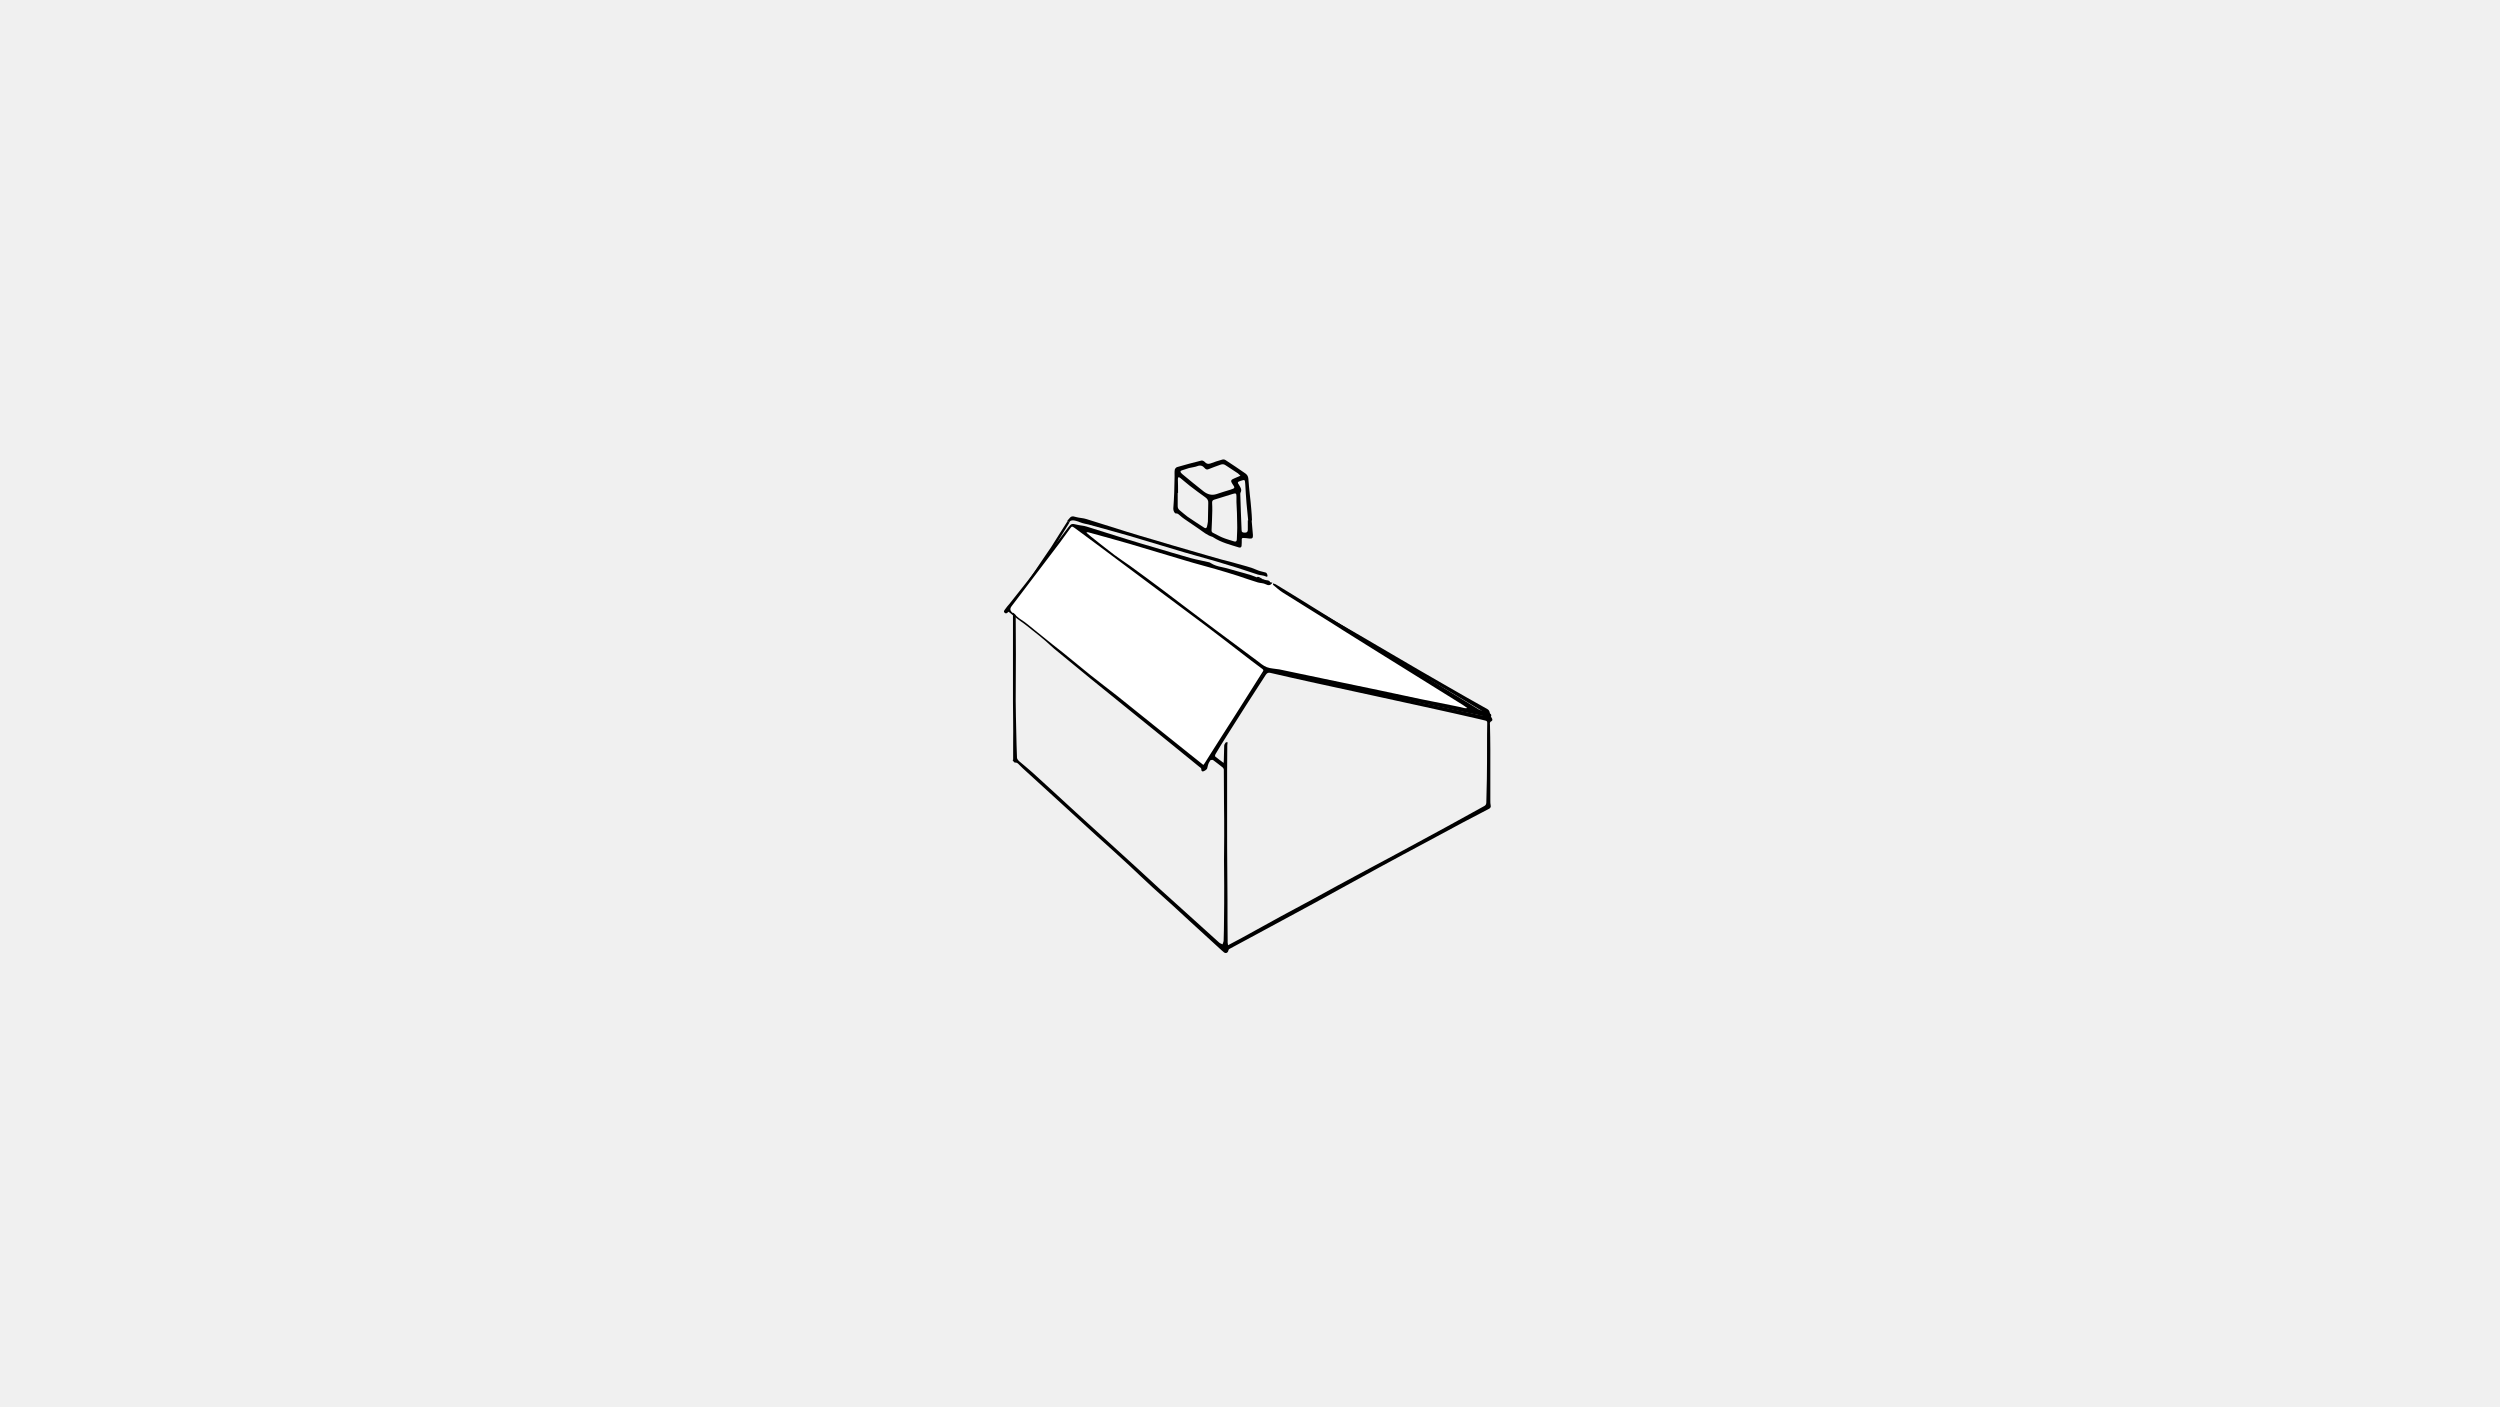
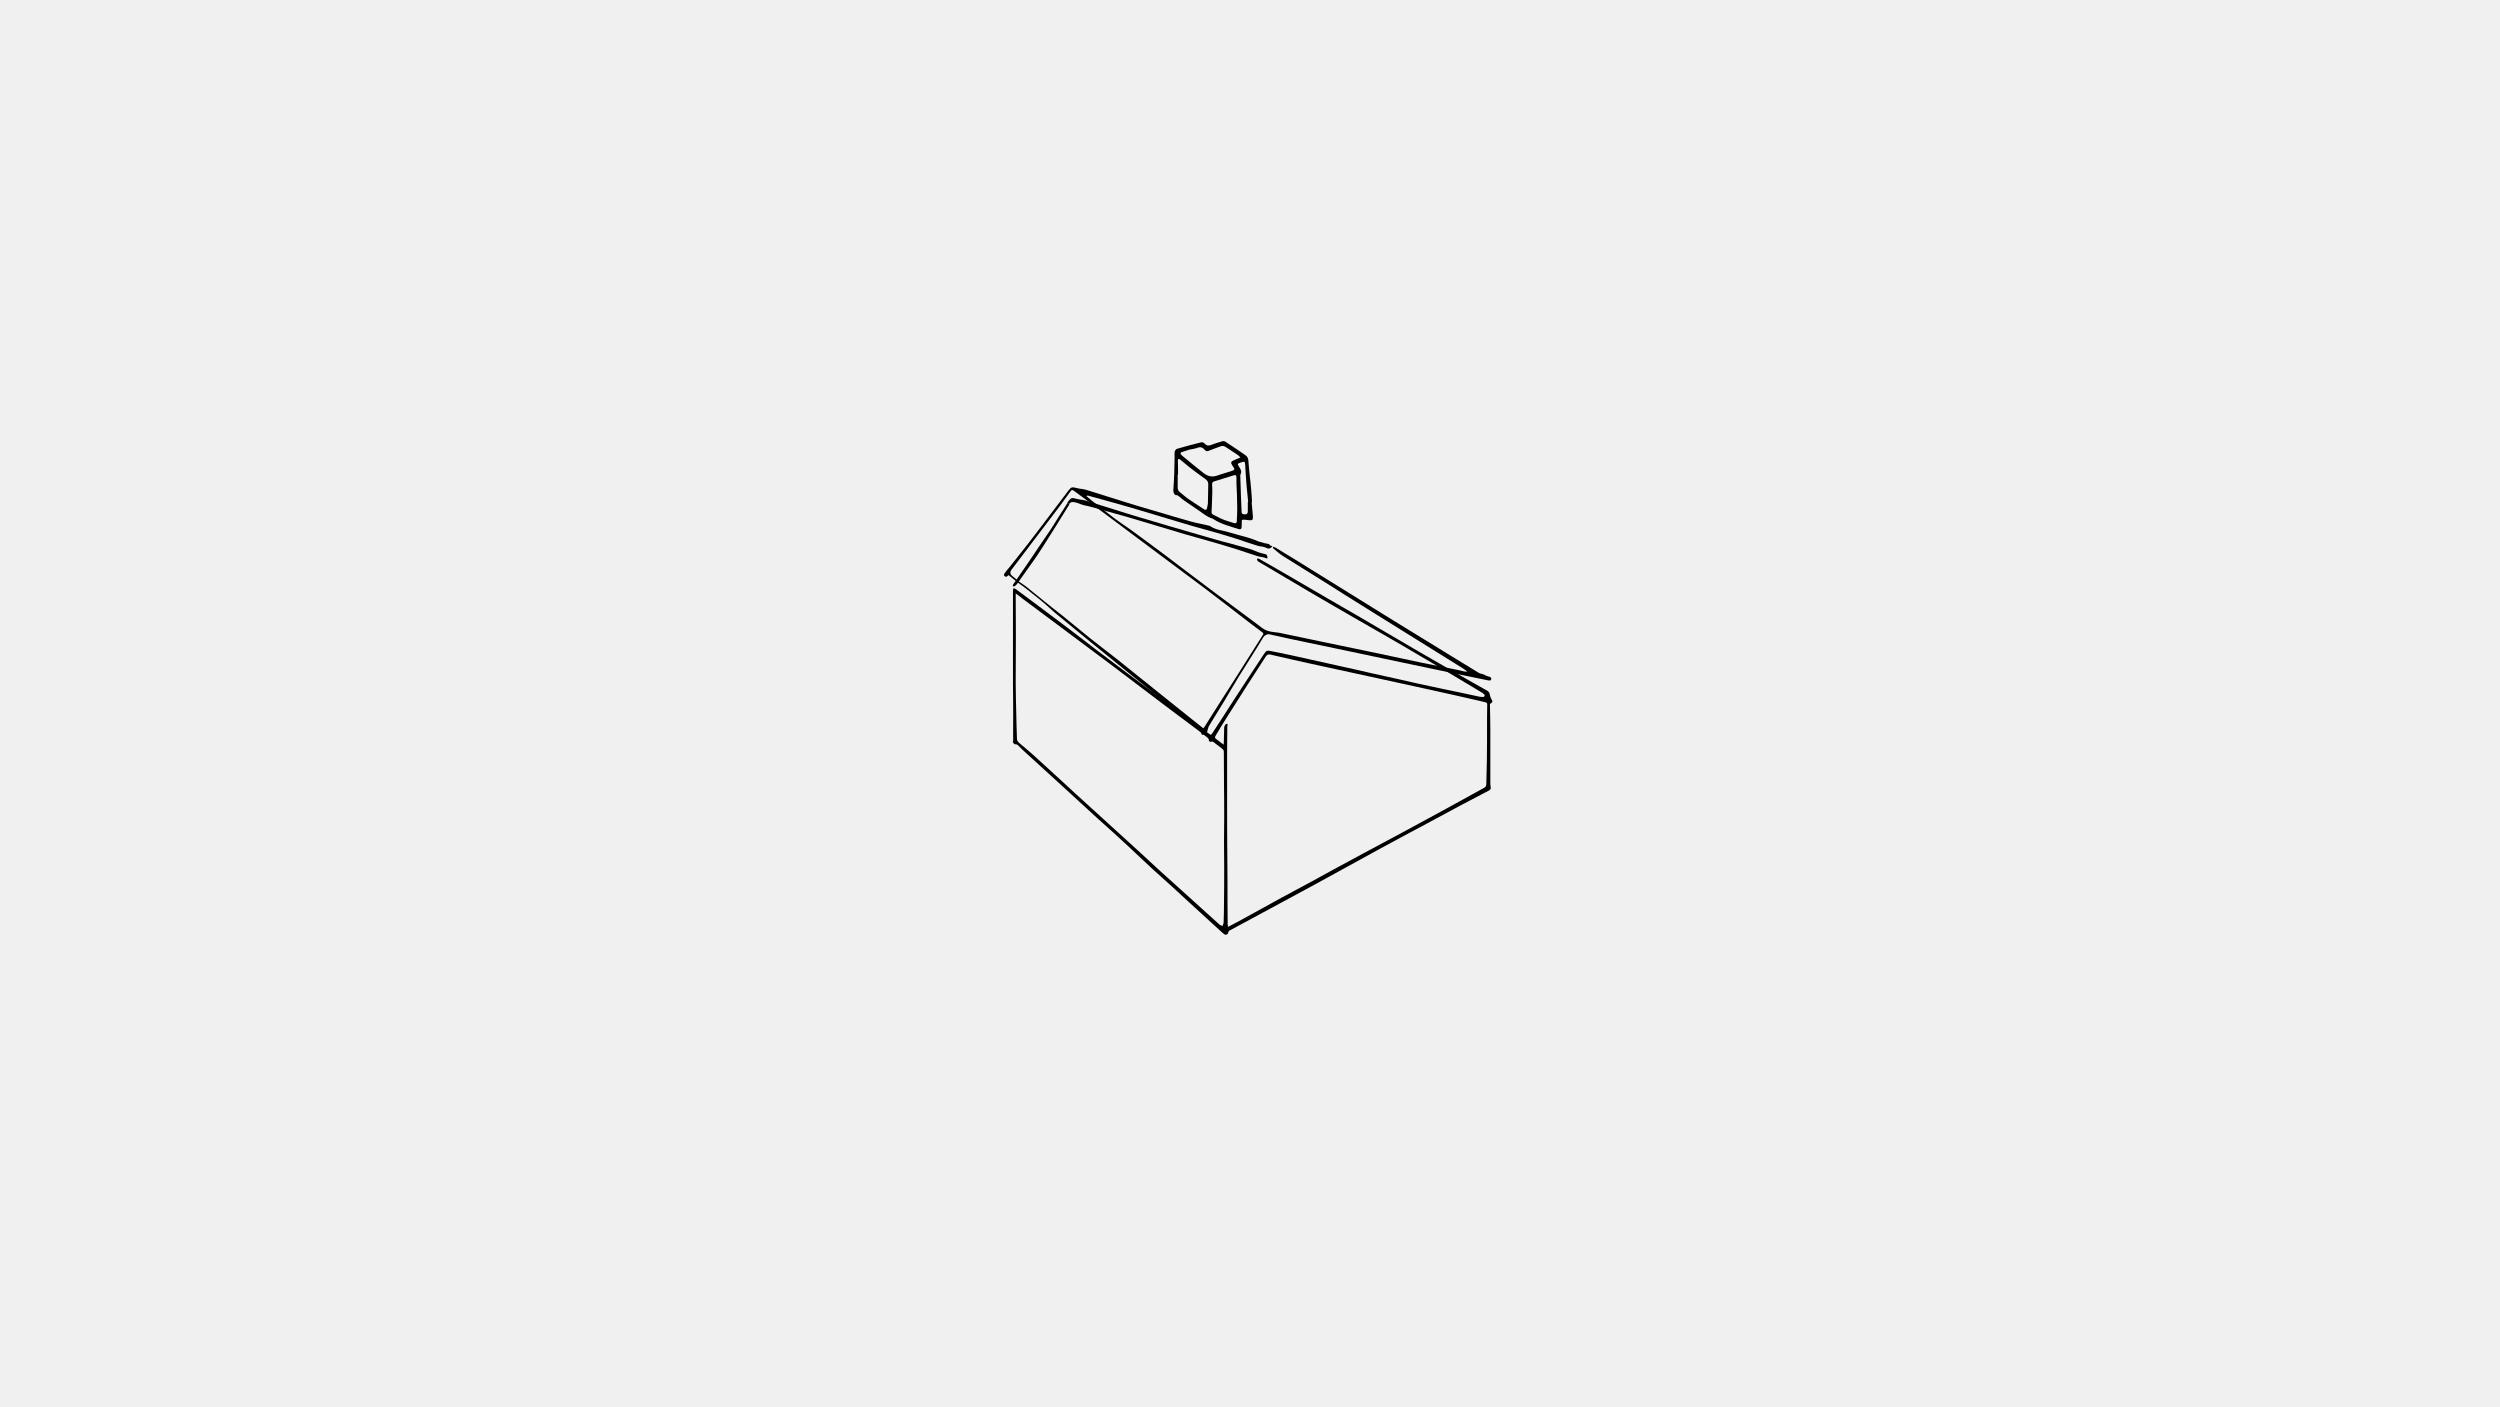
<svg xmlns="http://www.w3.org/2000/svg" version="1.1" id="Layer_1" x="0px" y="0px" viewBox="0 0 1365.8 768.2" style="enable-background:new 0 0 1365.8 768.2;" xml:space="preserve">
  <style type="text/css">
- 	.st0{fill:#FFFFFF;}
+ 	.st0{fill:none;}
</style>
  <g id="house">
-     <path d="M553.5,415c0-3.1,0-6.3,0-9.4c0-3.9,0.1-7.9,0-11.8c0-3.4-0.1-6.8-0.1-10.2c0-6.5,0-13,0-19.5c0-5.9,0-11.9,0-17.8   c0-4.6,0-9.2,0-13.8c0-0.4,0.2-0.8,0.4-1.2c0.4,0.2,0.8,0.3,1.1,0.5c3.5,2.6,7,5.2,10.5,7.8c5.9,4.4,11.8,8.8,17.6,13.2   c5.2,3.9,10.3,7.9,15.4,11.8c6,4.5,11.9,9,17.9,13.5c9.1,6.8,18.3,13.6,27.4,20.4c5.5,4.1,11.1,8.2,16.6,12.2   c1.3,0.9,1.3,1,2.2-0.4c3.9-5.9,7.7-11.9,11.5-17.8c2.8-4.3,5.6-8.5,8.3-12.7c2.4-3.7,4.9-7.4,7.3-11.1c0.6-0.9,1.2-1.9,1.9-2.7   c0.4-0.4,1.2-0.6,1.8-0.5c4.1,0.8,8.1,1.6,12.2,2.5c8.1,1.8,16.2,3.6,24.3,5.4c6.4,1.4,12.7,2.8,19.1,4.3c5,1.1,9.9,2.2,14.9,3.3   c3.7,0.8,7.3,1.7,11,2.5c7.7,1.7,15.5,3.3,23.2,4.9c3.4,0.7,6.8,1.5,10.2,2.2c0.7,0.1,1.4,0.2,2,0.2c0.3,0,0.8-0.3,0.9-0.6   c0.1-0.2-0.1-0.7-0.3-0.9c-0.3-0.3-0.7-0.6-1-0.8c-6.1-3.6-12.1-7.3-18.2-10.9c-8.6-5.1-17.1-10.1-25.7-15.1   c-7.7-4.5-15.5-8.9-23.3-13.4c-9.2-5.3-18.4-10.6-27.6-16c-8.2-4.8-16.4-9.7-24.5-14.5c-1.1-0.7-2.2-1.2-3.3-2   c-0.3-0.2-0.4-0.9-0.5-1.4c0.4,0,0.9-0.1,1.2,0.1c5,2.8,10,5.7,15,8.6c7.7,4.5,15.5,9,23.2,13.5c11.6,6.7,23.2,13.4,34.7,20.2   c9.9,5.8,19.8,11.6,29.8,17.3c7.3,4.2,14.6,8.4,22,12.5c1.5,0.9,1.2,2.3,1.7,3.5c0.2,0.5,0.4,1,0.7,1.4c0.4,0.6,0.5,1.4-0.2,1.7   c-0.9,0.4-0.9,1.1-0.8,1.9c0.1,4.5,0.2,9,0.2,13.4c0,9.4,0,18.7,0,28.1c0,0.9,0,1.8,0.2,2.7c0.2,0.8-0.2,1.3-0.8,1.7   c-4.9,2.6-9.8,5.1-14.7,7.7c-6.6,3.5-13.2,7.1-19.7,10.6c-8.4,4.5-16.9,9-25.3,13.6c-12,6.5-23.9,13.2-35.9,19.7   c-7.9,4.3-15.8,8.5-23.7,12.8c-7.5,4.1-15.1,8.1-22.6,12.2c-0.3,0.1-0.5,0.5-0.6,0.8c-0.2,1.3-1.4,1.9-2.4,1.1   c-0.9-0.7-1.7-1.5-2.6-2.3c-5.4-5-10.9-9.9-16.3-14.9c-3-2.8-6-5.6-9-8.3c-3.7-3.3-7.4-6.6-11-9.9c-4.4-4-8.7-8.2-13-12.2   c-5.7-5.3-11.5-10.5-17.3-15.7c-6.4-5.8-12.8-11.7-19.2-17.6c-6.5-5.9-13-11.9-19.5-17.8c-1.4-1.2-2.7-2.5-4-3.8   c-0.6-0.6-1.1-1.3-2.3-1.2c-0.4,0.1-0.9-0.8-1.3-1.3C553.3,415.2,553.4,415.1,553.5,415z M670.9,516.4c2.7-1.4,5.1-2.7,7.5-4   c7.2-4,14.4-7.9,21.6-11.9c5.7-3.1,11.4-6.1,17.1-9.2c9.1-5,18.2-10,27.4-14.9c7.4-4,14.8-7.9,22.2-11.9   c7.9-4.3,15.7-8.5,23.6-12.8c6.8-3.7,13.6-7.5,20.5-11.3c0.8-0.4,1.1-0.9,1.2-1.8c0.1-4.3,0.2-8.7,0.3-13   c0.1-6.1,0.1-12.2,0.1-18.3c0-4.1,0-8.2,0.1-12.4c0-0.7-0.2-1-0.9-1.2c-1.1-0.2-2.2-0.6-3.3-0.8c-9-2.1-18.1-4.1-27.1-6.1   c-9.6-2.1-19.2-4.2-28.8-6.3c-12.1-2.6-24.2-5.3-36.3-7.9c-7.4-1.6-14.7-3.3-22.1-5c-1.2-0.3-1.9,0.2-2.5,1.1   c-3.5,5.4-6.9,10.7-10.4,16.1c-3.7,5.8-7.4,11.7-11.1,17.5c-2,3.2-4.1,6.5-6,9.8c-0.2,0.3-0.3,1.1-0.1,1.2c1.4,1.2,2.9,2.2,4.6,3.5   c0-0.7,0.1-1.1,0.1-1.5c0.1-2.6,0.1-5.2,0.2-7.8c0-0.6,0.3-1.2,0.7-1.7c0.2-0.3,0.7-0.3,1.1-0.4c0,0.3,0,0.6,0,1   c0,0.2-0.1,0.4-0.1,0.6c0,4.7-0.1,9.4-0.1,14.1c0,9.8,0,19.6,0,29.4c0,8.4,0,16.8,0.1,25.2c0,5.2,0.1,10.4,0.1,15.6   c0,7.6,0,15.3,0.1,22.9C670.6,514.7,670.8,515.4,670.9,516.4z M554.9,334.2c0,0.6,0,0.9,0,1.2c0,7.4,0.1,14.8,0.1,22.2   c0,8.4-0.1,16.9-0.1,25.3c0,5.6,0.2,11.1,0.3,16.7c0.1,4.8,0.2,9.5,0.4,14.3c0,0.6,0.5,1.3,1,1.8c2.4,2.1,5,4.1,7.4,6.3   c8,7.2,15.8,14.5,23.8,21.8c11.2,10.2,22.4,20.4,33.6,30.6c4.3,3.9,8.5,7.9,12.8,11.8c3.7,3.4,7.4,6.7,11.1,10   c6.9,6.3,13.8,12.5,20.7,18.7c0.5,0.5,1.3,0.7,1.9,1c0.2-0.7,0.6-1.4,0.6-2.1c0.1-3.6,0.2-7.3,0.2-10.9c0.1-6.3,0.1-12.6,0.1-18.9   c0-4.6-0.1-9.3-0.1-13.9c0-4.4,0.1-8.8,0.1-13.2c0-5.9,0-11.7-0.1-17.6c0-6.3-0.1-12.5-0.1-18.8c0-0.4-0.3-0.9-0.6-1.2   c-1.7-1.4-3.5-2.7-5.2-4c-0.2-0.2-0.7-0.2-1-0.1c-0.8,0.2-1.3,0-1.4-1c0-0.4-0.3-0.8-0.6-1.1c-1.9-1.5-3.9-3.1-5.9-4.6   c-6.4-4.8-12.8-9.5-19.1-14.3c-9-6.8-17.9-13.6-26.8-20.3c-7.6-5.7-15.2-11.4-22.9-17.1c-8.8-6.6-17.6-13.2-26.4-19.7   C557.5,336.1,556.3,335.2,554.9,334.2z" />
+     <path d="M553.5,405c0-3.1,0-6.3,0-9.4c0-3.9,0.1-7.9,0-11.8c0-3.4-0.1-6.8-0.1-10.2c0-6.5,0-13,0-19.5c0-5.9,0-11.9,0-17.8   c0-4.6,0-9.2,0-13.8c0-0.4,0.2-0.8,0.4-1.2c0.4,0.2,0.8,0.3,1.1,0.5c3.5,2.6,7,5.2,10.5,7.8c5.9,4.4,11.8,8.8,17.6,13.2   c5.2,3.9,10.3,7.9,15.4,11.8c6,4.5,11.9,9,17.9,13.5c9.1,6.8,18.3,13.6,27.4,20.4c5.5,4.1,11.1,8.2,16.6,12.2   c1.3,0.9,1.3,1,2.2-0.4c3.9-5.9,7.7-11.9,11.5-17.8c2.8-4.3,5.6-8.5,8.3-12.7c2.4-3.7,4.9-7.4,7.3-11.1c0.6-0.9,1.2-1.9,1.9-2.7   c0.4-0.4,1.2-0.6,1.8-0.5c4.1,0.8,8.1,1.6,12.2,2.5c8.1,1.8,16.2,3.6,24.3,5.4c6.4,1.4,12.7,2.8,19.1,4.3c5,1.1,9.9,2.2,14.9,3.3   c3.7,0.8,7.3,1.7,11,2.5c7.7,1.7,15.5,3.3,23.2,4.9c3.4,0.7,6.8,1.5,10.2,2.2c0.7,0.1,1.4,0.2,2,0.2c0.3,0,0.8-0.3,0.9-0.6   c0.1-0.2-0.1-0.7-0.3-0.9c-0.3-0.3-0.7-0.6-1-0.8c-6.1-3.6-12.1-7.3-18.2-10.9c-8.6-5.1-17.1-10.1-25.7-15.1   c-7.7-4.5-15.5-8.9-23.3-13.4c-9.2-5.3-18.4-10.6-27.6-16c-8.2-4.8-16.4-9.7-24.5-14.5c-1.1-0.7-2.2-1.2-3.3-2   c-0.3-0.2-0.4-0.9-0.5-1.4c0.4,0,0.9-0.1,1.2,0.1c5,2.8,10,5.7,15,8.6c7.7,4.5,15.5,9,23.2,13.5c11.6,6.7,23.2,13.4,34.7,20.2   c9.9,5.8,19.8,11.6,29.8,17.3c7.3,4.2,14.6,8.4,22,12.5c1.5,0.9,1.2,2.3,1.7,3.5c0.2,0.5,0.4,1,0.7,1.4c0.4,0.6,0.5,1.4-0.2,1.7   c-0.9,0.4-0.9,1.1-0.8,1.9c0.1,4.5,0.2,9,0.2,13.4c0,9.4,0,18.7,0,28.1c0,0.9,0,1.8,0.2,2.7c0.2,0.8-0.2,1.3-0.8,1.7   c-4.9,2.6-9.8,5.1-14.7,7.7c-6.6,3.5-13.2,7.1-19.7,10.6c-8.4,4.5-16.9,9-25.3,13.6c-12,6.5-23.9,13.2-35.9,19.7   c-7.9,4.3-15.8,8.5-23.7,12.8c-7.5,4.1-15.1,8.1-22.6,12.2c-0.3,0.1-0.5,0.5-0.6,0.8c-0.2,1.3-1.4,1.9-2.4,1.1   c-0.9-0.7-1.7-1.5-2.6-2.3c-5.4-5-10.9-9.9-16.3-14.9c-3-2.8-6-5.6-9-8.3c-3.7-3.3-7.4-6.6-11-9.9c-4.4-4-8.7-8.2-13-12.2   c-5.7-5.3-11.5-10.5-17.3-15.7c-6.4-5.8-12.8-11.7-19.2-17.6c-6.5-5.9-13-11.9-19.5-17.8c-1.4-1.2-2.7-2.5-4-3.8   c-0.6-0.6-1.1-1.3-2.3-1.2c-0.4,0.1-0.9-0.8-1.3-1.3C553.3,405.2,553.4,405.1,553.5,405z M670.9,506.4c2.7-1.4,5.1-2.7,7.5-4   c7.2-4,14.4-7.9,21.6-11.9c5.7-3.1,11.4-6.1,17.1-9.2c9.1-5,18.2-10,27.4-14.9c7.4-4,14.8-7.9,22.2-11.9   c7.9-4.3,15.7-8.5,23.6-12.8c6.8-3.7,13.6-7.5,20.5-11.3c0.8-0.4,1.1-0.9,1.2-1.8c0.1-4.3,0.2-8.7,0.3-13   c0.1-6.1,0.1-12.2,0.1-18.3c0-4.1,0-8.2,0.1-12.4c0-0.7-0.2-1-0.9-1.2c-1.1-0.2-2.2-0.6-3.3-0.8c-9-2.1-18.1-4.1-27.1-6.1   c-9.6-2.1-19.2-4.2-28.8-6.3c-12.1-2.6-24.2-5.3-36.3-7.9c-7.4-1.6-14.7-3.3-22.1-5c-1.2-0.3-1.9,0.2-2.5,1.1   c-3.5,5.4-6.9,10.7-10.4,16.1c-3.7,5.8-7.4,11.7-11.1,17.5c-2,3.2-4.1,6.5-6,9.8c-0.2,0.3-0.3,1.1-0.1,1.2c1.4,1.2,2.9,2.2,4.6,3.5   c0-0.7,0.1-1.1,0.1-1.5c0.1-2.6,0.1-5.2,0.2-7.8c0-0.6,0.3-1.2,0.7-1.7c0.2-0.3,0.7-0.3,1.1-0.4c0,0.3,0,0.6,0,1   c0,0.2-0.1,0.4-0.1,0.6c0,4.7-0.1,9.4-0.1,14.1c0,9.8,0,19.6,0,29.4c0,8.4,0,16.8,0.1,25.2c0,5.2,0.1,10.4,0.1,15.6   c0,7.6,0,15.3,0.1,22.9C670.6,504.7,670.8,505.4,670.9,506.4z M554.9,324.2c0,0.6,0,0.9,0,1.2c0,7.4,0.1,14.8,0.1,22.2   c0,8.4-0.1,16.9-0.1,25.3c0,5.6,0.2,11.1,0.3,16.7c0.1,4.8,0.2,9.5,0.4,14.3c0,0.6,0.5,1.3,1,1.8c2.4,2.1,5,4.1,7.4,6.3   c8,7.2,15.8,14.5,23.8,21.8c11.2,10.2,22.4,20.4,33.6,30.6c4.3,3.9,8.5,7.9,12.8,11.8c3.7,3.4,7.4,6.7,11.1,10   c6.9,6.3,13.8,12.5,20.7,18.7c0.5,0.5,1.3,0.7,1.9,1c0.2-0.7,0.6-1.4,0.6-2.1c0.1-3.6,0.2-7.3,0.2-10.9c0.1-6.3,0.1-12.6,0.1-18.9   c0-4.6-0.1-9.3-0.1-13.9c0-4.4,0.1-8.8,0.1-13.2c0-5.9,0-11.7-0.1-17.6c0-6.3-0.1-12.5-0.1-18.8c0-0.4-0.3-0.9-0.6-1.2   c-1.7-1.4-3.5-2.7-5.2-4c-0.2-0.2-0.7-0.2-1-0.1c-0.8,0.2-1.3,0-1.4-1c0-0.4-0.3-0.8-0.6-1.1c-1.9-1.5-3.9-3.1-5.9-4.6   c-6.4-4.8-12.8-9.5-19.1-14.3c-9-6.8-17.9-13.6-26.8-20.3c-7.6-5.7-15.2-11.4-22.9-17.1c-8.8-6.6-17.6-13.2-26.4-19.7   C557.5,326.1,556.3,325.2,554.9,324.2z" />
    <g>
-       <path d="M574.2,299c-3.2,4.7-6.4,9.3-9.5,14c-2.5,3.7-5,7.4-7.6,11.1c-1.2,1.7-2.4,3.5-3.6,5.2c-0.2,0.3-0.1,0.6-0.2,1    c0.4,0,0.8,0.1,1.1-0.1c0.4-0.3,0.8-0.6,1.1-1c3.3-4.6,6.5-9.2,9.8-13.8c4.2-5.9,18.9-29.8,18.9-29.8l-0.9-1    C582.5,285.7,574.9,298,574.2,299z" />
-       <path d="M691.5,312.8c-1.3-0.4-2.7-0.6-4-1.1c-1.3-0.4-2.5-1.1-3.8-1.5c-2.6-0.8-5.1-1.5-7.7-2.2c-2.8-0.8-5.7-1.6-8.6-2.3    c-2.1-0.5-13.7-4-17-4.9c-6.7-1.9-13.4-3.9-20.1-5.9c-4.8-1.4-9.6-2.8-14.4-4.3c-7.4-2.3-14.8-4.7-22.3-7    c-1.8-0.6-3.8-0.6-5.6-1.1c-2.4-0.7-2.8-0.6-4.4,1.4c-0.2,0.2-0.3,0.4-0.5,0.6c0.2,0.2,0.5,0.4,0.9,0.9c0,0,0,0.1,0.1,0.1    c0.1-0.2,0.3-0.4,0.4-0.6c1.1-1.5,5,0.2,5.5,0.4c1.3,0.6,4.4,1.2,4.5,1.2c7.5,2.1,15.1,4.1,22.6,6.3c10.2,3,20.3,6.1,30.4,9.1    c5.5,1.6,11.1,3.1,16.6,4.7c4.1,1.2,8.1,2.4,12.2,3.7c3.7,1.2,7.3,2.4,10.9,3.6c1.4,0.4,3,0.4,4.3,1    C693.1,315.9,692.4,313,691.5,312.8z" />
+       <path d="M574.2,289c-3.2,4.7-6.4,9.3-9.5,14c-2.5,3.7-5,7.4-7.6,11.1c-1.2,1.7-2.4,3.5-3.6,5.2c-0.2,0.3-0.1,0.6-0.2,1    c0.4,0,0.8,0.1,1.1-0.1c0.4-0.3,0.8-0.6,1.1-1c3.3-4.6,6.5-9.2,9.8-13.8c4.2-5.9,18.9-29.8,18.9-29.8l-0.9-1    C582.5,275.7,574.9,288,574.2,289z" />
+       <path d="M691.5,302.8c-1.3-0.4-2.7-0.6-4-1.1c-1.3-0.4-2.5-1.1-3.8-1.5c-2.6-0.8-5.1-1.5-7.7-2.2c-2.8-0.8-5.7-1.6-8.6-2.3    c-2.1-0.5-13.7-4-17-4.9c-6.7-1.9-13.4-3.9-20.1-5.9c-4.8-1.4-9.6-2.8-14.4-4.3c-7.4-2.3-14.8-4.7-22.3-7    c-1.8-0.6-3.8-0.6-5.6-1.1c-2.4-0.7-2.8-0.6-4.4,1.4c-0.2,0.2-0.3,0.4-0.5,0.6c0.2,0.2,0.5,0.4,0.9,0.9c0,0,0,0.1,0.1,0.1    c0.1-0.2,0.3-0.4,0.4-0.6c1.1-1.5,5,0.2,5.5,0.4c1.3,0.6,4.4,1.2,4.5,1.2c7.5,2.1,15.1,4.1,22.6,6.3c10.2,3,20.3,6.1,30.4,9.1    c5.5,1.6,11.1,3.1,16.6,4.7c4.1,1.2,8.1,2.4,12.2,3.7c3.7,1.2,7.3,2.4,10.9,3.6c1.4,0.4,3,0.4,4.3,1    C693.1,305.9,692.4,303,691.5,302.8z" />
    </g>
  </g>
  <g id="roof">
-     <path class="st0" d="M799.7,387.1c-0.3,0-0.6,0-1-0.1c-0.7-0.2-1.4-0.3-2.1-0.5c-0.9-0.2-1.8-0.4-2.8-0.6c-2.4-0.5-4.8-1-7.3-1.5   c-3.9-0.8-7.8-1.6-11.7-2.4c-4.2-0.9-8.4-1.8-12.6-2.7c-3.4-0.7-6.9-1.5-10.3-2.2c-5.8-1.2-11.7-2.4-17.5-3.7   c-3.9-0.8-7.9-1.6-11.8-2.5c-3-0.6-5.9-1.2-8.9-1.9c-5.3-1.1-10.6-2.2-15.9-3.3c-0.8-0.2-1.7-0.3-2.5-0.4c-1.5-0.2-3-0.3-4.4-0.9   c-1.7-0.7-3.2-1.8-4.6-3c-0.4-0.3-0.8-0.7-1.3-1c-7.6-5.6-15.2-11.3-22.6-16.8c-3.6-2.7-7.1-5.3-10.6-8c-2.6-1.9-5.1-3.8-7.7-5.8   c-6.2-4.6-12.3-9.2-18.5-13.9c-2.8-2.1-6.2-4.6-9.7-7.1c-1.1-0.8-2.3-1.6-3.4-2.4c-1.6-1.1-3.3-2.3-4.9-3.5c-3.2-2.5-6.5-5-9.6-7.5   c-1.1-0.9-2.2-1.8-3.3-2.6c-0.6-0.5-1.2-1-1.8-1.5l-1.6-1.4l1-0.5c0.4-0.2,0.7-0.3,1-0.3c0.2,0,0.3,0,0.5,0.1   c2.2,0.6,4.3,1.2,6.5,1.8c5.3,1.5,10.8,3,16.1,4.5c5.5,1.6,11.1,3.3,16.4,4.9c4.7,1.4,9.3,2.8,14,4.2c3.1,0.9,6.2,1.8,9.2,2.6   c2.5,0.7,4.9,1.4,7.4,2.1c3.6,1,7.5,2.2,12.2,3.7c3.6,1.1,19.3,4.9,19.4,4.9h0.2l0.1,0.1c0.5,0.4,1,0.9,1.6,1.3   c1.1,1,2.3,2,3.6,2.8c5.9,3.8,12,7.5,17.8,11.2c3,1.9,6.1,3.8,9.1,5.7c2,1.2,3.9,2.5,5.9,3.7c2.1,1.3,4.2,2.7,6.3,4   c4.7,2.9,9.4,5.9,14.2,8.8c3.3,2,6.5,4,9.8,6.1c11.8,7.4,23.7,14.7,35.5,22.1c0.6,0.3,1.1,0.7,1.6,1.1c0.2,0.2,0.5,0.3,0.7,0.5   l1.2,0.9l-1.5,0.4C800.4,387.1,800.1,387.1,799.7,387.1z" />
-     <path class="st0" d="M654.9,415.8c-1.8-1.4-3.5-2.9-5.3-4.3c-3.4-2.7-6.7-5.4-10.1-8.1c-3-2.4-6-4.8-9-7.2   c-2.4-1.9-4.8-3.9-7.2-5.8c-4.4-3.5-8.7-7-13.1-10.5c-2.3-1.8-4.6-3.6-6.9-5.4c-2.4-1.9-5-3.8-7.4-5.8c-3.8-3-7.5-6.1-11.2-9.1   l-4.1-3.3c-0.3-0.3-1.8-1.4-3.1-2.4c-1.1-0.8-2.1-1.6-2.5-2c-1.9-1.5-3.7-3-5.5-4.5c-1.4-1.2-2.8-2.3-4.3-3.5   c-0.6-0.5-1.2-1-1.9-1.5c-1.7-1.4-3.5-2.9-5.4-4c-1-0.6-1.8-1.4-2.6-2.1c-0.6-0.6-1.2-1.1-1.9-1.6c-0.9-0.7-1.5-1.4-1.6-2.2   c-0.1-0.8,0.2-1.7,0.9-2.7l0.4-0.5c8.7-11.4,17.3-22.8,26-34.2c1.1-1.4,2.1-2.9,3.1-4.3c0.7-1,1.4-2,2.1-3c0.7-0.9,1.1-1.5,1.9-1.5   c0.6,0,1.1,0.4,1.9,0.9c4,2.9,7.9,5.8,11.9,8.8c5.2,3.9,10.5,7.8,15.7,11.8c6,4.5,11.9,8.9,17.9,13.4c3.1,2.3,6.3,4.7,9.4,7   c5.2,3.8,10.5,7.8,15.8,11.7c4.2,3.2,8.4,6.5,12.5,9.6c2.4,1.8,4.8,3.7,7.1,5.5c4.1,3.1,8.2,6.2,12.1,9.2c1.1,0.8,0.8,1.7,0.4,2.3   c-3.3,5.2-6.6,10.3-9.9,15.5l-5.4,8.4c-2.7,4.2-5.3,8.4-8,12.6l-5.7,8.9c-0.4,0.7-0.8,1.3-1.3,2c-0.5,0.8-0.9,1.5-1.4,2.3   c-0.2,0.3-0.4,0.5-0.6,0.8c-0.1,0.1-0.2,0.3-0.4,0.4l-0.5,0.6L654.9,415.8z" />
-     <path d="M575.9,354.4c-1.7-1.4-3.2-3-4.9-4.4c-2.1-1.8-4.3-3.6-6.5-5.3c-2.3-1.8-4.5-3.7-6.9-5.3c-2.3-1.6-4.4-3.5-6.6-5.2   c-0.6,0.5-1.3,1.4-2.2,0.5c-0.8-0.7,0.1-1.5,0.5-2.1c0.6-0.9,1.4-1.8,2.1-2.6c3.3-4.2,6.6-8.3,9.9-12.5c2.5-3.2,5-6.5,7.5-9.8   c5-6.6,9.9-13.1,14.9-19.7c1.5-2,2-2,4.4-1.4c1.8,0.5,3.8,0.5,5.6,1.1c7.5,2.3,14.9,4.7,22.3,7c4.8,1.5,9.6,2.9,14.4,4.3   c6.7,2,13.4,4,20.1,5.9c3.3,0.9,6.8,1.5,10.1,2.3c0.3,0.1,0.6,0.2,0.8,0.4c1.9,1.2,3.9,1.8,6,2.2c2.9,0.6,5.7,1.5,8.6,2.3   c2.6,0.7,5.2,1.4,7.7,2.2c1.3,0.4,2.5,1,3.8,1.5c1.3,0.4,2.7,0.7,4,1.1c0.8,0.2,1.9,0,2.4,1.1c0.1,0.2,0.8,0.2,1.3,0.3   c-1.1,1.6-2.2,1.7-3.7,0.9c-1.3-0.7-2.9-0.6-4.3-1c-3.7-1.1-7.3-2.4-10.9-3.6c-4-1.3-8.1-2.5-12.2-3.7c-5.5-1.6-11.1-3-16.6-4.7   c-10.2-3-20.3-6.1-30.4-9.1c-7.5-2.2-15.1-4.2-22.6-6.3c-0.3-0.1-0.5-0.1-1,0.2c0.9,0.7,1.7,1.5,2.6,2.2c4.3,3.4,8.5,6.8,12.9,10.1   c2.7,2,5.6,3.9,8.3,5.8c3.2,2.3,6.5,4.7,9.7,7.1c6.2,4.6,12.4,9.2,18.5,13.9c6.1,4.6,12.2,9.2,18.3,13.8   c7.5,5.6,15.1,11.2,22.6,16.8c1.9,1.4,3.6,3,5.7,3.8c2.1,0.8,4.5,0.8,6.8,1.2c8.3,1.7,16.5,3.5,24.8,5.2c9.8,2,19.6,4.1,29.3,6.1   c7.7,1.6,15.3,3.3,23,4.9c6.3,1.3,12.6,2.5,18.9,3.8c1.6,0.3,3.3,0.7,4.9,1.1c0.5,0.1,1.1,0.2,1.8,0c-0.8-0.5-1.5-1.1-2.3-1.6   c-11.8-7.4-23.7-14.8-35.5-22.1c-8-5-16-9.9-23.9-14.9c-4.1-2.5-8.1-5.1-12.2-7.7c-9-5.6-18-11.2-26.9-16.8   c-1.9-1.2-3.5-2.7-5.2-4.1c-0.1-0.1-0.2-0.3-0.2-0.4s0-0.2,0.1-0.5c0.5,0.2,1,0.3,1.4,0.5c5.9,3.6,11.7,7.1,17.6,10.8   c8.3,5.1,16.6,10.3,25,15.5c7.2,4.5,14.4,8.9,21.6,13.4c7.5,4.6,15,9.2,22.5,13.8c6.5,4,12.9,8,19.4,11.9c1.6,1,3.3,2,4.9,3   c0.7,0.4,1.5,0.5,2.2,0.7c0.2,0.1,0.4,0.1,0.5,0.2c0.9,0.4,1.7,0.9,2.7,1.1c0.8,0.2,1.5,0.5,1.4,1.4c-0.2,1-1,0.8-1.7,0.7   c-5.2-1.1-10.4-2.1-15.6-3.2c-8.6-1.8-17.2-3.6-25.8-5.4c-11.4-2.4-22.8-4.8-34.1-7.2c-10.6-2.2-21.3-4.5-31.9-6.7   c-4.1-0.9-8.2-1.8-12.3-2.7c-0.9-0.2-2.5,0.6-3.1,1.6c-1.3,2.1-2.6,4.3-3.9,6.4c-3.1,4.9-6.2,9.9-9.3,14.8   c-2.8,4.5-5.4,9.1-8.1,13.6c-2.8,4.6-5.6,9.1-8.4,13.7c-0.5,0.9-0.7,2.1-1,3.2c-0.2,0.7-2,1.9-2.7,1.6c-0.2-0.1-0.5-0.5-0.5-0.7   c0.2-0.9-0.4-1.3-1-1.7c-7.8-6.3-15.6-12.7-23.4-19c-5.9-4.8-11.9-9.6-17.8-14.4c-6.2-5-12.4-10-18.5-15L575.9,354.4z M657.4,417.9   c0.4-0.5,0.7-0.8,0.9-1.2c0.9-1.4,1.8-2.8,2.7-4.3c4.6-7.2,9.1-14.4,13.7-21.5c5.1-8,10.1-16,15.2-24c0.4-0.6,0.4-0.9-0.2-1.4   c-4.1-3-8.1-6.1-12.1-9.2c-6.6-5-13.1-10.2-19.7-15.1c-8.4-6.3-16.8-12.5-25.2-18.8c-11.2-8.4-22.4-16.7-33.6-25.1   c-3.9-2.9-7.9-5.9-11.9-8.8c-1.6-1.1-1.6-1.1-2.7,0.4c-1.8,2.4-3.5,4.9-5.3,7.3c-8.8,11.6-17.6,23.2-26.4,34.8   c-1.2,1.5-1.1,2.7,0.5,3.9c1.6,1.1,2.8,2.6,4.5,3.6c2.6,1.6,4.9,3.7,7.3,5.6c3.3,2.6,6.5,5.3,9.8,7.9c1,0.8,5,3.9,5.6,4.4   c5.1,4.1,10.1,8.3,15.2,12.4c4.7,3.8,9.6,7.4,14.4,11.2c6.8,5.4,13.5,10.9,20.3,16.3c6.4,5.1,12.7,10.2,19.1,15.3   C652.2,413.7,654.7,415.8,657.4,417.9z" />
+     <path class="st0" d="M799.7,367.1c-0.3,0-0.6,0-1-0.1c-0.7-0.2-1.4-0.3-2.1-0.5c-0.9-0.2-1.8-0.4-2.8-0.6c-2.4-0.5-4.8-1-7.3-1.5   c-3.9-0.8-7.8-1.6-11.7-2.4c-4.2-0.9-8.4-1.8-12.6-2.7c-3.4-0.7-6.9-1.5-10.3-2.2c-5.8-1.2-11.7-2.4-17.5-3.7   c-3.9-0.8-7.9-1.6-11.8-2.5c-3-0.6-5.9-1.2-8.9-1.9c-5.3-1.1-10.6-2.2-15.9-3.3c-0.8-0.2-1.7-0.3-2.5-0.4c-1.5-0.2-3-0.3-4.4-0.9   c-1.7-0.7-3.2-1.8-4.6-3c-0.4-0.3-0.8-0.7-1.3-1c-7.6-5.6-15.2-11.3-22.6-16.8c-3.6-2.7-7.1-5.3-10.6-8c-2.6-1.9-5.1-3.8-7.7-5.8   c-6.2-4.6-12.3-9.2-18.5-13.9c-2.8-2.1-6.2-4.6-9.7-7.1c-1.1-0.8-2.3-1.6-3.4-2.4c-1.6-1.1-3.3-2.3-4.9-3.5c-3.2-2.5-6.5-5-9.6-7.5   c-1.1-0.9-2.2-1.8-3.3-2.6c-0.6-0.5-1.2-1-1.8-1.5l-1.6-1.4l1-0.5c0.4-0.2,0.7-0.3,1-0.3c0.2,0,0.3,0,0.5,0.1   c2.2,0.6,4.3,1.2,6.5,1.8c5.3,1.5,10.8,3,16.1,4.5c5.5,1.6,11.1,3.3,16.4,4.9c4.7,1.4,9.3,2.8,14,4.2c3.1,0.9,6.2,1.8,9.2,2.6   c2.5,0.7,4.9,1.4,7.4,2.1c3.6,1,7.5,2.2,12.2,3.7c3.6,1.1,19.3,4.9,19.4,4.9h0.2l0.1,0.1c0.5,0.4,1,0.9,1.6,1.3   c1.1,1,2.3,2,3.6,2.8c5.9,3.8,12,7.5,17.8,11.2c3,1.9,6.1,3.8,9.1,5.7c2,1.2,3.9,2.5,5.9,3.7c2.1,1.3,4.2,2.7,6.3,4   c4.7,2.9,9.4,5.9,14.2,8.8c3.3,2,6.5,4,9.8,6.1c11.8,7.4,23.7,14.7,35.5,22.1c0.6,0.3,1.1,0.7,1.6,1.1c0.2,0.2,0.5,0.3,0.7,0.5   l1.2,0.9l-1.5,0.4C800.4,367.1,800.1,367.1,799.7,367.1z" />
+     <path class="st0" d="M654.9,395.8c-1.8-1.4-3.5-2.9-5.3-4.3c-3.4-2.7-6.7-5.4-10.1-8.1c-3-2.4-6-4.8-9-7.2   c-2.4-1.9-4.8-3.9-7.2-5.8c-4.4-3.5-8.7-7-13.1-10.5c-2.3-1.8-4.6-3.6-6.9-5.4c-2.4-1.9-5-3.8-7.4-5.8c-3.8-3-7.5-6.1-11.2-9.1   l-4.1-3.3c-0.3-0.3-1.8-1.4-3.1-2.4c-1.1-0.8-2.1-1.6-2.5-2c-1.9-1.5-3.7-3-5.5-4.5c-1.4-1.2-2.8-2.3-4.3-3.5   c-0.6-0.5-1.2-1-1.9-1.5c-1.7-1.4-3.5-2.9-5.4-4c-1-0.6-1.8-1.4-2.6-2.1c-0.6-0.6-1.2-1.1-1.9-1.6c-0.9-0.7-1.5-1.4-1.6-2.2   c-0.1-0.8,0.2-1.7,0.9-2.7l0.4-0.5c8.7-11.4,17.3-22.8,26-34.2c1.1-1.4,2.1-2.9,3.1-4.3c0.7-1,1.4-2,2.1-3c0.7-0.9,1.1-1.5,1.9-1.5   c0.6,0,1.1,0.4,1.9,0.9c4,2.9,7.9,5.8,11.9,8.8c5.2,3.9,10.5,7.8,15.7,11.8c6,4.5,11.9,8.9,17.9,13.4c3.1,2.3,6.3,4.7,9.4,7   c5.2,3.8,10.5,7.8,15.8,11.7c4.2,3.2,8.4,6.5,12.5,9.6c2.4,1.8,4.8,3.7,7.1,5.5c4.1,3.1,8.2,6.2,12.1,9.2c1.1,0.8,0.8,1.7,0.4,2.3   c-3.3,5.2-6.6,10.3-9.9,15.5l-5.4,8.4c-2.7,4.2-5.3,8.4-8,12.6l-5.7,8.9c-0.4,0.7-0.8,1.3-1.3,2c-0.5,0.8-0.9,1.5-1.4,2.3   c-0.2,0.3-0.4,0.5-0.6,0.8c-0.1,0.1-0.2,0.3-0.4,0.4l-0.5,0.6L654.9,395.8z" />
+     <path d="M575.9,334.4c-1.7-1.4-3.2-3-4.9-4.4c-2.1-1.8-4.3-3.6-6.5-5.3c-2.3-1.8-4.5-3.7-6.9-5.3c-2.3-1.6-4.4-3.5-6.6-5.2   c-0.6,0.5-1.3,1.4-2.2,0.5c-0.8-0.7,0.1-1.5,0.5-2.1c0.6-0.9,1.4-1.8,2.1-2.6c3.3-4.2,6.6-8.3,9.9-12.5c2.5-3.2,5-6.5,7.5-9.8   c5-6.6,9.9-13.1,14.9-19.7c1.5-2,2-2,4.4-1.4c1.8,0.5,3.8,0.5,5.6,1.1c7.5,2.3,14.9,4.7,22.3,7c4.8,1.5,9.6,2.9,14.4,4.3   c6.7,2,13.4,4,20.1,5.9c3.3,0.9,6.8,1.5,10.1,2.3c0.3,0.1,0.6,0.2,0.8,0.4c1.9,1.2,3.9,1.8,6,2.2c2.9,0.6,5.7,1.5,8.6,2.3   c2.6,0.7,5.2,1.4,7.7,2.2c1.3,0.4,2.5,1,3.8,1.5c1.3,0.4,2.7,0.7,4,1.1c0.8,0.2,1.9,0,2.4,1.1c0.1,0.2,0.8,0.2,1.3,0.3   c-1.1,1.6-2.2,1.7-3.7,0.9c-1.3-0.7-2.9-0.6-4.3-1c-3.7-1.1-7.3-2.4-10.9-3.6c-4-1.3-8.1-2.5-12.2-3.7c-5.5-1.6-11.1-3-16.6-4.7   c-10.2-3-20.3-6.1-30.4-9.1c-7.5-2.2-15.1-4.2-22.6-6.3c-0.3-0.1-0.5-0.1-1,0.2c0.9,0.7,1.7,1.5,2.6,2.2c4.3,3.4,8.5,6.8,12.9,10.1   c2.7,2,5.6,3.9,8.3,5.8c3.2,2.3,6.5,4.7,9.7,7.1c6.2,4.6,12.4,9.2,18.5,13.9c6.1,4.6,12.2,9.2,18.3,13.8   c7.5,5.6,15.1,11.2,22.6,16.8c1.9,1.4,3.6,3,5.7,3.8c2.1,0.8,4.5,0.8,6.8,1.2c8.3,1.7,16.5,3.5,24.8,5.2c9.8,2,19.6,4.1,29.3,6.1   c7.7,1.6,15.3,3.3,23,4.9c6.3,1.3,12.6,2.5,18.9,3.8c1.6,0.3,3.3,0.7,4.9,1.1c0.5,0.1,1.1,0.2,1.8,0c-0.8-0.5-1.5-1.1-2.3-1.6   c-11.8-7.4-23.7-14.8-35.5-22.1c-8-5-16-9.9-23.9-14.9c-4.1-2.5-8.1-5.1-12.2-7.7c-9-5.6-18-11.2-26.9-16.8   c-1.9-1.2-3.5-2.7-5.2-4.1c-0.1-0.1-0.2-0.3-0.2-0.4s0-0.2,0.1-0.5c0.5,0.2,1,0.3,1.4,0.5c5.9,3.6,11.7,7.1,17.6,10.8   c8.3,5.1,16.6,10.3,25,15.5c7.2,4.5,14.4,8.9,21.6,13.4c7.5,4.6,15,9.2,22.5,13.8c6.5,4,12.9,8,19.4,11.9c1.6,1,3.3,2,4.9,3   c0.7,0.4,1.5,0.5,2.2,0.7c0.2,0.1,0.4,0.1,0.5,0.2c0.9,0.4,1.7,0.9,2.7,1.1c0.8,0.2,1.5,0.5,1.4,1.4c-0.2,1-1,0.8-1.7,0.7   c-5.2-1.1-10.4-2.1-15.6-3.2c-8.6-1.8-17.2-3.6-25.8-5.4c-11.4-2.4-22.8-4.8-34.1-7.2c-10.6-2.2-21.3-4.5-31.9-6.7   c-4.1-0.9-8.2-1.8-12.3-2.7c-0.9-0.2-2.5,0.6-3.1,1.6c-1.3,2.1-2.6,4.3-3.9,6.4c-3.1,4.9-6.2,9.9-9.3,14.8   c-2.8,4.5-5.4,9.1-8.1,13.6c-2.8,4.6-5.6,9.1-8.4,13.7c-0.5,0.9-0.7,2.1-1,3.2c-0.2,0.7-2,1.9-2.7,1.6c-0.2-0.1-0.5-0.5-0.5-0.7   c0.2-0.9-0.4-1.3-1-1.7c-7.8-6.3-15.6-12.7-23.4-19c-5.9-4.8-11.9-9.6-17.8-14.4c-6.2-5-12.4-10-18.5-15L575.9,334.4z M657.4,397.9   c0.4-0.5,0.7-0.8,0.9-1.2c0.9-1.4,1.8-2.8,2.7-4.3c4.6-7.2,9.1-14.4,13.7-21.5c5.1-8,10.1-16,15.2-24c0.4-0.6,0.4-0.9-0.2-1.4   c-4.1-3-8.1-6.1-12.1-9.2c-6.6-5-13.1-10.2-19.7-15.1c-8.4-6.3-16.8-12.5-25.2-18.8c-11.2-8.4-22.4-16.7-33.6-25.1   c-3.9-2.9-7.9-5.9-11.9-8.8c-1.6-1.1-1.6-1.1-2.7,0.4c-1.8,2.4-3.5,4.9-5.3,7.3c-8.8,11.6-17.6,23.2-26.4,34.8   c-1.2,1.5-1.1,2.7,0.5,3.9c1.6,1.1,2.8,2.6,4.5,3.6c2.6,1.6,4.9,3.7,7.3,5.6c3.3,2.6,6.5,5.3,9.8,7.9c1,0.8,5,3.9,5.6,4.4   c5.1,4.1,10.1,8.3,15.2,12.4c4.7,3.8,9.6,7.4,14.4,11.2c6.8,5.4,13.5,10.9,20.3,16.3c6.4,5.1,12.7,10.2,19.1,15.3   C652.2,393.7,654.7,395.8,657.4,397.9z" />
  </g>
  <g id="chimney">
-     <path d="M683.8,284.3c0.2,2.7,0.5,5.3,0.7,8c0.1,1.7-0.4,2.1-2.1,1.9c-1-0.2-2-0.2-3-0.3c-0.9-0.1-1.1,0.4-1,1.2c0,1,0,2-0.1,3.1   c-0.1,0.8-0.6,1.1-1.4,0.9c-4.8-1.5-9.7-2.7-14-5.5c-0.2-0.1-0.3-0.3-0.5-0.3c-2.8-0.8-4.9-2.6-7.2-4.2c-2.7-1.9-5.5-3.7-8.2-5.6   c-0.9-0.6-1.7-1.3-2.5-2c-0.6-0.5-1.1-1.1-2.1-1c-0.7,0.1-1.5-1.6-1.4-2.7c0.2-2.9,0.4-5.9,0.5-8.8s0.1-5.8,0.2-8.7   c0-1.2-0.1-2.5,0.1-3.7c0.1-0.5,0.7-1.2,1.2-1.4c4.5-1.3,8.9-2.5,13.4-3.6c0.5-0.1,1.3,0.3,1.7,0.7c0.9,1,1.8,1.4,3.2,0.9   c2.1-0.8,4.2-1.5,6.4-2.1c0.6-0.2,1.4-0.1,1.9,0.3c3.6,2.3,7.2,4.8,10.7,7.2c1,0.7,1.6,1.6,1.7,2.9c0.2,2.9,0.5,5.8,0.8,8.7   c0.3,2.7,0.6,5.3,0.8,8c0.2,2.1,0.3,4.1,0.4,6.2C683.9,284.3,683.8,284.3,683.8,284.3z M677.7,259.9c-0.6-0.6-1-1-1.4-1.3   c-2.2-1.5-4.5-2.9-6.7-4.4c-1-0.7-1.8-0.7-2.9-0.3c-2.1,0.8-4.3,1.5-6.4,2.4c-0.9,0.4-1.5,0.2-2.2-0.6c-1-1.2-2.2-1.7-3.8-1.1   c-1.5,0.6-3.1,0.7-4.7,1.1c-1.3,0.4-2.6,0.9-4,1.3c-0.9,0.3-0.8,0.8-0.3,1.4c0.2,0.2,0.4,0.4,0.6,0.6c3.9,3.2,7.7,6.4,11.7,9.5   c2.1,1.6,4.4,2.3,7.1,1.4c2.5-0.9,5.1-1.6,7.6-2.4c2.5-0.8,2.5-1,1-3.1c-1.1-1.6-0.9-2.3,0.9-3   C675.3,260.9,676.4,260.4,677.7,259.9z M675.5,274.3L675.5,274.3c0-1,0-2.1,0-3.1c0-1.6-0.3-1.9-1.9-1.4c-3.4,1-6.8,2.2-10.3,3.2   c-0.9,0.3-1.1,0.8-1.1,1.6c0.1,1.5,0.1,3,0.1,4.4c-0.1,3.5-0.2,7.1-0.4,10.6c0,0.7,0.1,1.2,0.8,1.5c1.7,0.8,3.3,1.8,5,2.5   c2.1,0.9,4.4,1.5,6.6,2.2c0.9,0.3,1.4-0.2,1.4-1.1c0.1-2.8,0.3-5.6,0.2-8.4C675.9,282.3,675.7,278.3,675.5,274.3z M643.6,269.3   c-0.1,0-0.1,0-0.2,0c0,2.4,0,4.8,0,7.2c0,0.9,0.3,1.6,1,2.2c1.5,1.2,2.9,2.5,4.4,3.6c3,2.1,6.1,4,9.1,6c0.8,0.5,1.3,0.2,1.5-0.6   c0.2-0.9,0.4-1.8,0.5-2.7c0.1-3.4,0.1-6.8,0.2-10.2c0.1-1.4-0.5-2.3-1.6-3.1c-2.9-2-5.7-4.2-8.5-6.3c-1.7-1.3-3.3-2.8-5.1-4.2   c-1-0.8-1.4-0.6-1.4,0.7C643.6,264.3,643.6,266.8,643.6,269.3z M681.7,284.3c0.1,0,0.1,0,0.2,0c-0.3-3.1-0.6-6.2-0.9-9.3   c-0.3-3.5-0.5-7.1-0.7-10.6c-0.2-2.5-0.2-2.4-2.5-1.7c-1.8,0.6-1.9,0.8-0.8,2.4c0.8,1.3,1.6,2.5,0.7,4.1c-0.1,0.2-0.1,0.5-0.1,0.8   c0.2,6.5,0.4,12.9,0.7,19.4c0,1.3,0.4,1.6,1.9,1.6c1.1,0,1.5-0.6,1.5-1.6C681.7,287.8,681.7,286,681.7,284.3z" />
+     <path d="M683.8,274.3c0.2,2.7,0.5,5.3,0.7,8c0.1,1.7-0.4,2.1-2.1,1.9c-1-0.2-2-0.2-3-0.3c-0.9-0.1-1.1,0.4-1,1.2c0,1,0,2-0.1,3.1   c-0.1,0.8-0.6,1.1-1.4,0.9c-4.8-1.5-9.7-2.7-14-5.5c-0.2-0.1-0.3-0.3-0.5-0.3c-2.8-0.8-4.9-2.6-7.2-4.2c-2.7-1.9-5.5-3.7-8.2-5.6   c-0.9-0.6-1.7-1.3-2.5-2c-0.6-0.5-1.1-1.1-2.1-1c-0.7,0.1-1.5-1.6-1.4-2.7c0.2-2.9,0.4-5.9,0.5-8.8s0.1-5.8,0.2-8.7   c0-1.2-0.1-2.5,0.1-3.7c0.1-0.5,0.7-1.2,1.2-1.4c4.5-1.3,8.9-2.5,13.4-3.6c0.5-0.1,1.3,0.3,1.7,0.7c0.9,1,1.8,1.4,3.2,0.9   c2.1-0.8,4.2-1.5,6.4-2.1c0.6-0.2,1.4-0.1,1.9,0.3c3.6,2.3,7.2,4.8,10.7,7.2c1,0.7,1.6,1.6,1.7,2.9c0.2,2.9,0.5,5.8,0.8,8.7   c0.3,2.7,0.6,5.3,0.8,8c0.2,2.1,0.3,4.1,0.4,6.2C683.9,274.3,683.8,274.3,683.8,274.3z M677.7,249.9c-0.6-0.6-1-1-1.4-1.3   c-2.2-1.5-4.5-2.9-6.7-4.4c-1-0.7-1.8-0.7-2.9-0.3c-2.1,0.8-4.3,1.5-6.4,2.4c-0.9,0.4-1.5,0.2-2.2-0.6c-1-1.2-2.2-1.7-3.8-1.1   c-1.5,0.6-3.1,0.7-4.7,1.1c-1.3,0.4-2.6,0.9-4,1.3c-0.9,0.3-0.8,0.8-0.3,1.4c0.2,0.2,0.4,0.4,0.6,0.6c3.9,3.2,7.7,6.4,11.7,9.5   c2.1,1.6,4.4,2.3,7.1,1.4c2.5-0.9,5.1-1.6,7.6-2.4c2.5-0.8,2.5-1,1-3.1c-1.1-1.6-0.9-2.3,0.9-3   C675.3,250.9,676.4,250.4,677.7,249.9z M675.5,264.3L675.5,264.3c0-1,0-2.1,0-3.1c0-1.6-0.3-1.9-1.9-1.4c-3.4,1-6.8,2.2-10.3,3.2   c-0.9,0.3-1.1,0.8-1.1,1.6c0.1,1.5,0.1,3,0.1,4.4c-0.1,3.5-0.2,7.1-0.4,10.6c0,0.7,0.1,1.2,0.8,1.5c1.7,0.8,3.3,1.8,5,2.5   c2.1,0.9,4.4,1.5,6.6,2.2c0.9,0.3,1.4-0.2,1.4-1.1c0.1-2.8,0.3-5.6,0.2-8.4C675.9,272.3,675.7,268.3,675.5,264.3z M643.6,259.3   c-0.1,0-0.1,0-0.2,0c0,2.4,0,4.8,0,7.2c0,0.9,0.3,1.6,1,2.2c1.5,1.2,2.9,2.5,4.4,3.6c3,2.1,6.1,4,9.1,6c0.8,0.5,1.3,0.2,1.5-0.6   c0.2-0.9,0.4-1.8,0.5-2.7c0.1-3.4,0.1-6.8,0.2-10.2c0.1-1.4-0.5-2.3-1.6-3.1c-2.9-2-5.7-4.2-8.5-6.3c-1.7-1.3-3.3-2.8-5.1-4.2   c-1-0.8-1.4-0.6-1.4,0.7C643.6,254.3,643.6,256.8,643.6,259.3z M681.7,274.3c0.1,0,0.1,0,0.2,0c-0.3-3.1-0.6-6.2-0.9-9.3   c-0.3-3.5-0.5-7.1-0.7-10.6c-0.2-2.5-0.2-2.4-2.5-1.7c-1.8,0.6-1.9,0.8-0.8,2.4c0.8,1.3,1.6,2.5,0.7,4.1c-0.1,0.2-0.1,0.5-0.1,0.8   c0.2,6.5,0.4,12.9,0.7,19.4c0,1.3,0.4,1.6,1.9,1.6c1.1,0,1.5-0.6,1.5-1.6C681.7,277.8,681.7,276,681.7,274.3z" />
  </g>
</svg>
